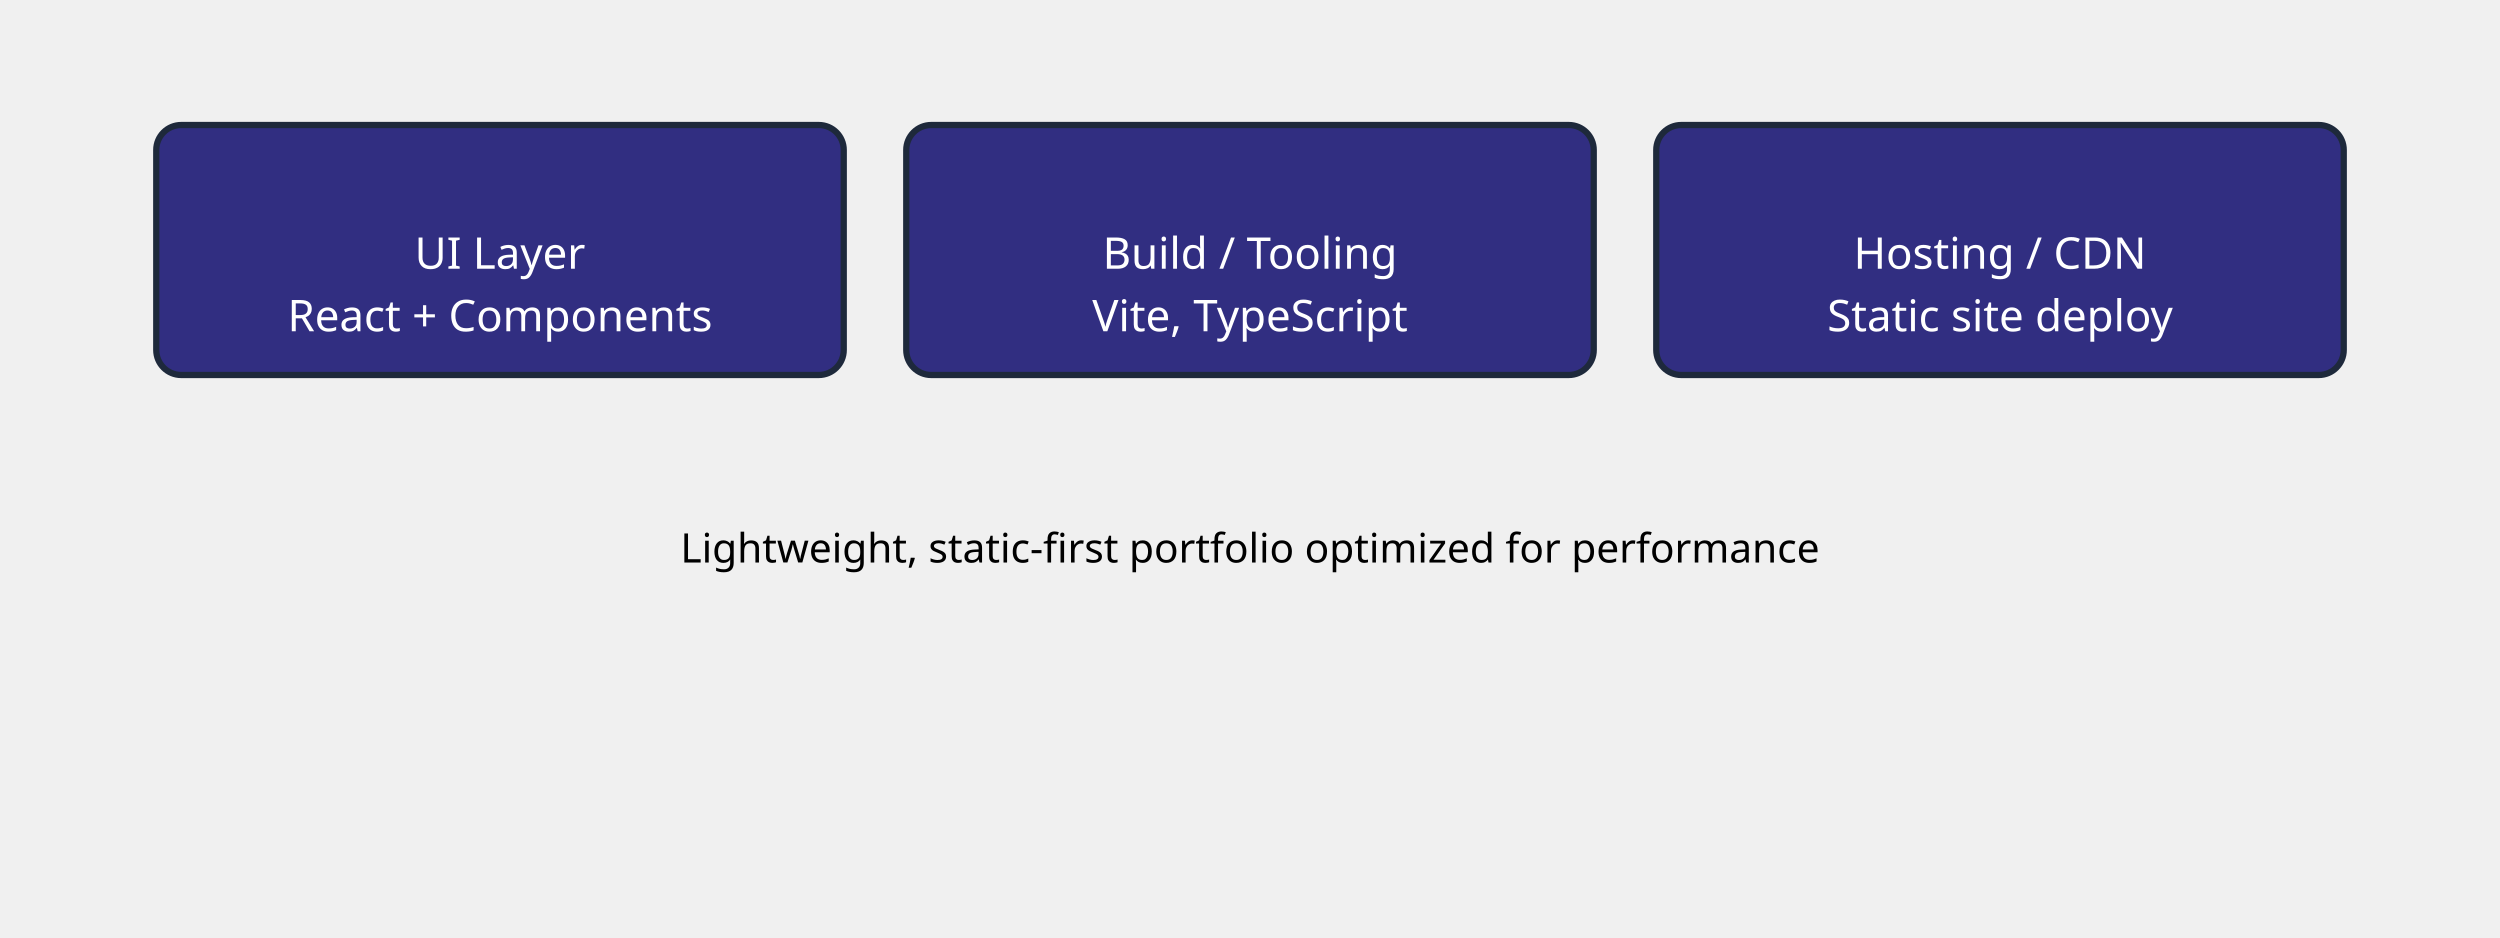
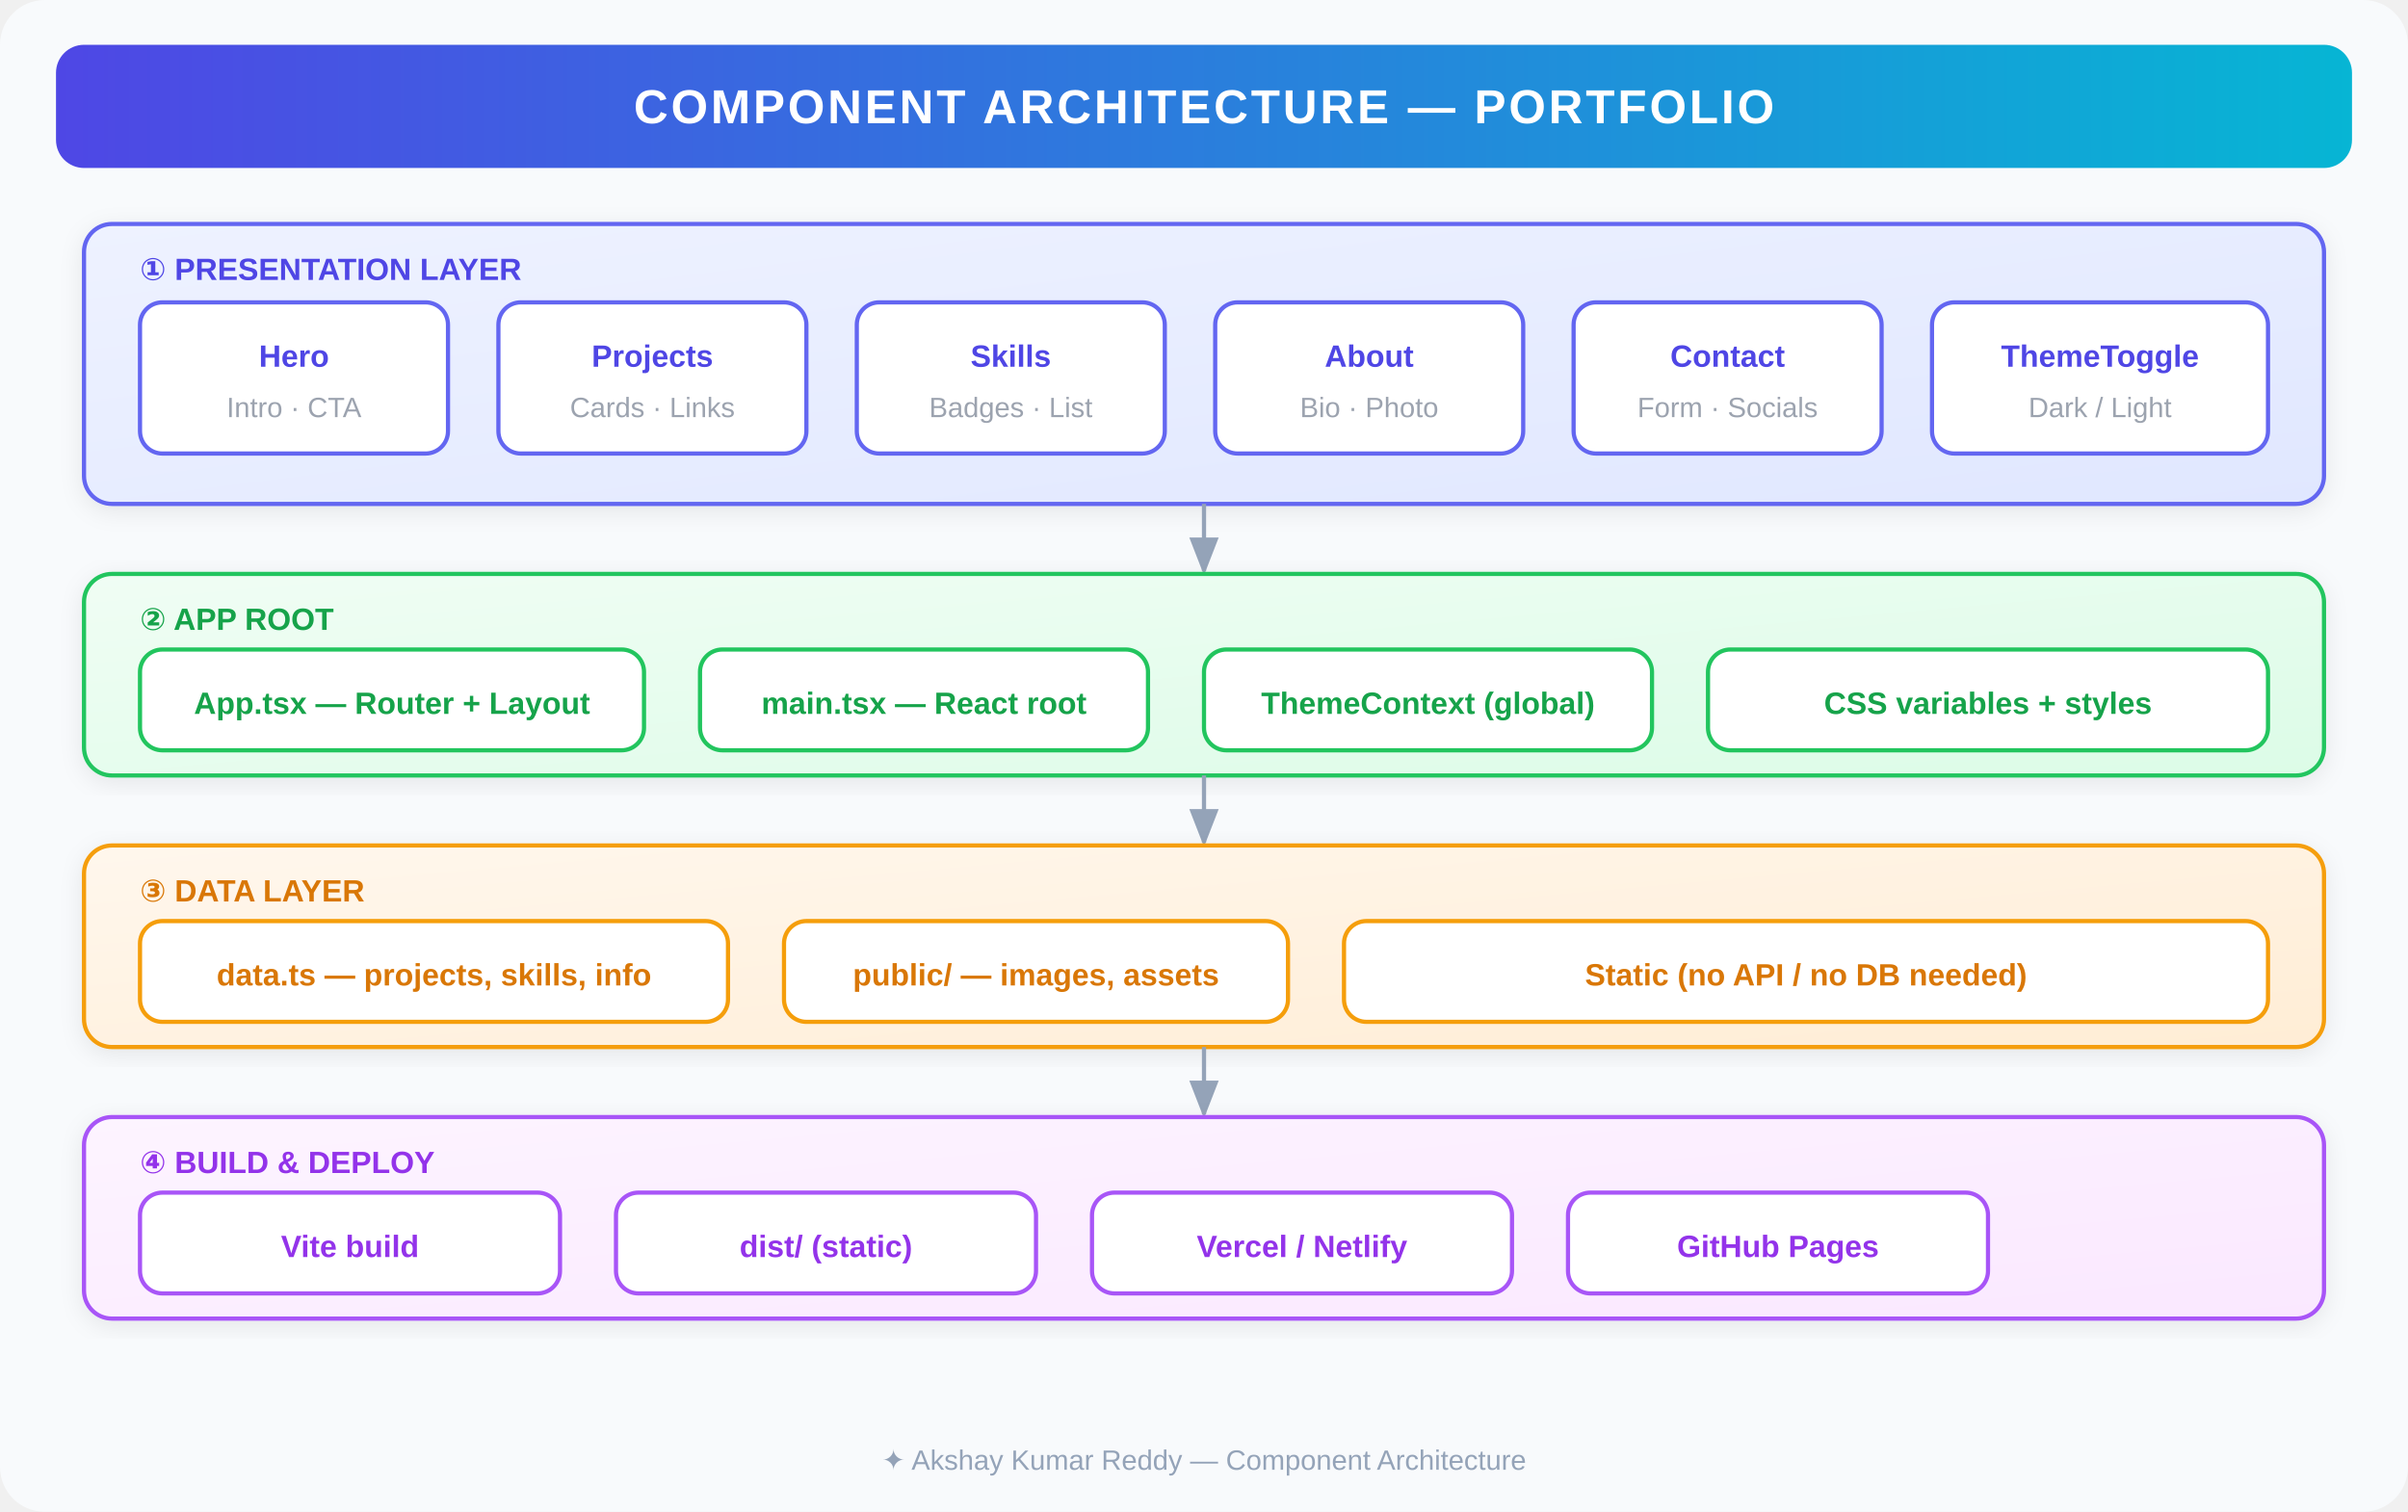
- <svg xmlns="http://www.w3.org/2000/svg" width="800" height="300" viewBox="0 0 800 300">
-   <style>
-     .box { fill:#312e81; stroke:#1e293b; stroke-width:2; }
-     .text { font: 14px sans-serif; fill: #fff }
-   </style>
-   <rect x="50" y="40" width="220" height="80" rx="8" class="box" />
-   <text x="160" y="86" text-anchor="middle" class="text">UI Layer</text>
-   <text x="160" y="106" text-anchor="middle" class="text">React + Components</text>
-   <rect x="290" y="40" width="220" height="80" rx="8" class="box" />
-   <text x="400" y="86" text-anchor="middle" class="text">Build / Tooling</text>
-   <text x="400" y="106" text-anchor="middle" class="text">Vite, TypeScript</text>
-   <rect x="530" y="40" width="220" height="80" rx="8" class="box" />
-   <text x="640" y="86" text-anchor="middle" class="text">Hosting / CDN</text>
-   <text x="640" y="106" text-anchor="middle" class="text">Static site deploy</text>
-   <text x="400" y="180" text-anchor="middle" font-family="sans-serif" font-size="13">Lightweight, static-first portfolio optimized for performance</text>
+ <svg xmlns="http://www.w3.org/2000/svg" viewBox="0 0 860 540" font-family="'Segoe UI', Arial, sans-serif">
+   <defs>
+     <linearGradient id="hdr" x1="0%" y1="0%" x2="100%" y2="0%">
+       <stop offset="0%" style="stop-color:#4f46e5" />
+       <stop offset="100%" style="stop-color:#06b6d4" />
+     </linearGradient>
+     <linearGradient id="layerA" x1="0%" y1="0%" x2="100%" y2="100%">
+       <stop offset="0%" style="stop-color:#eef2ff" />
+       <stop offset="100%" style="stop-color:#e0e7ff" />
+     </linearGradient>
+     <linearGradient id="layerB" x1="0%" y1="0%" x2="100%" y2="100%">
+       <stop offset="0%" style="stop-color:#f0fdf4" />
+       <stop offset="100%" style="stop-color:#dcfce7" />
+     </linearGradient>
+     <linearGradient id="layerC" x1="0%" y1="0%" x2="100%" y2="100%">
+       <stop offset="0%" style="stop-color:#fff7ed" />
+       <stop offset="100%" style="stop-color:#ffedd5" />
+     </linearGradient>
+     <linearGradient id="layerD" x1="0%" y1="0%" x2="100%" y2="100%">
+       <stop offset="0%" style="stop-color:#fdf4ff" />
+       <stop offset="100%" style="stop-color:#fae8ff" />
+     </linearGradient>
+     <filter id="sh">
+       <feDropShadow dx="0" dy="2" stdDeviation="4" flood-color="#000" flood-opacity="0.08" />
+     </filter>
+     <marker id="arr" markerWidth="9" markerHeight="7" refX="8" refY="3.5" orient="auto">
+       <polygon points="0 0, 9 3.5, 0 7" fill="#94a3b8" />
+     </marker>
+   </defs>
+   <rect width="860" height="540" fill="#f8fafc" rx="16" />
+   <rect x="20" y="16" width="820" height="44" rx="10" fill="url(#hdr)" />
+   <text x="430" y="44" text-anchor="middle" fill="white" font-size="17" font-weight="700" letter-spacing="1">COMPONENT ARCHITECTURE — PORTFOLIO</text>
+   <rect x="30" y="80" width="800" height="100" rx="10" fill="url(#layerA)" stroke="#6366f1" stroke-width="1.5" filter="url(#sh)" />
+   <text x="50" y="100" fill="#4f46e5" font-size="11" font-weight="700">① PRESENTATION LAYER</text>
+   <rect x="50" y="108" width="110" height="54" rx="8" fill="white" stroke="#6366f1" stroke-width="1.5" />
+   <text x="105" y="131" text-anchor="middle" fill="#4f46e5" font-size="11" font-weight="700">Hero</text>
+   <text x="105" y="149" text-anchor="middle" fill="#9ca3af" font-size="10">Intro · CTA</text>
+   <rect x="178" y="108" width="110" height="54" rx="8" fill="white" stroke="#6366f1" stroke-width="1.5" />
+   <text x="233" y="131" text-anchor="middle" fill="#4f46e5" font-size="11" font-weight="700">Projects</text>
+   <text x="233" y="149" text-anchor="middle" fill="#9ca3af" font-size="10">Cards · Links</text>
+   <rect x="306" y="108" width="110" height="54" rx="8" fill="white" stroke="#6366f1" stroke-width="1.5" />
+   <text x="361" y="131" text-anchor="middle" fill="#4f46e5" font-size="11" font-weight="700">Skills</text>
+   <text x="361" y="149" text-anchor="middle" fill="#9ca3af" font-size="10">Badges · List</text>
+   <rect x="434" y="108" width="110" height="54" rx="8" fill="white" stroke="#6366f1" stroke-width="1.5" />
+   <text x="489" y="131" text-anchor="middle" fill="#4f46e5" font-size="11" font-weight="700">About</text>
+   <text x="489" y="149" text-anchor="middle" fill="#9ca3af" font-size="10">Bio · Photo</text>
+   <rect x="562" y="108" width="110" height="54" rx="8" fill="white" stroke="#6366f1" stroke-width="1.5" />
+   <text x="617" y="131" text-anchor="middle" fill="#4f46e5" font-size="11" font-weight="700">Contact</text>
+   <text x="617" y="149" text-anchor="middle" fill="#9ca3af" font-size="10">Form · Socials</text>
+   <rect x="690" y="108" width="120" height="54" rx="8" fill="white" stroke="#6366f1" stroke-width="1.5" />
+   <text x="750" y="131" text-anchor="middle" fill="#4f46e5" font-size="11" font-weight="700">ThemeToggle</text>
+   <text x="750" y="149" text-anchor="middle" fill="#9ca3af" font-size="10">Dark / Light</text>
+   <line x1="430" y1="180" x2="430" y2="204" stroke="#94a3b8" stroke-width="1.5" marker-end="url(#arr)" />
+   <rect x="30" y="205" width="800" height="72" rx="10" fill="url(#layerB)" stroke="#22c55e" stroke-width="1.5" filter="url(#sh)" />
+   <text x="50" y="225" fill="#16a34a" font-size="11" font-weight="700">② APP ROOT</text>
+   <rect x="50" y="232" width="180" height="36" rx="8" fill="white" stroke="#22c55e" stroke-width="1.5" />
+   <text x="140" y="255" text-anchor="middle" fill="#16a34a" font-size="11" font-weight="700">App.tsx — Router + Layout</text>
+   <rect x="250" y="232" width="160" height="36" rx="8" fill="white" stroke="#22c55e" stroke-width="1.5" />
+   <text x="330" y="255" text-anchor="middle" fill="#16a34a" font-size="11" font-weight="700">main.tsx — React root</text>
+   <rect x="430" y="232" width="160" height="36" rx="8" fill="white" stroke="#22c55e" stroke-width="1.5" />
+   <text x="510" y="255" text-anchor="middle" fill="#16a34a" font-size="11" font-weight="700">ThemeContext (global)</text>
+   <rect x="610" y="232" width="200" height="36" rx="8" fill="white" stroke="#22c55e" stroke-width="1.5" />
+   <text x="710" y="255" text-anchor="middle" fill="#16a34a" font-size="11" font-weight="700">CSS variables + styles</text>
+   <line x1="430" y1="277" x2="430" y2="301" stroke="#94a3b8" stroke-width="1.5" marker-end="url(#arr)" />
+   <rect x="30" y="302" width="800" height="72" rx="10" fill="url(#layerC)" stroke="#f59e0b" stroke-width="1.5" filter="url(#sh)" />
+   <text x="50" y="322" fill="#d97706" font-size="11" font-weight="700">③ DATA LAYER</text>
+   <rect x="50" y="329" width="210" height="36" rx="8" fill="white" stroke="#f59e0b" stroke-width="1.5" />
+   <text x="155" y="352" text-anchor="middle" fill="#d97706" font-size="11" font-weight="700">data.ts — projects, skills, info</text>
+   <rect x="280" y="329" width="180" height="36" rx="8" fill="white" stroke="#f59e0b" stroke-width="1.5" />
+   <text x="370" y="352" text-anchor="middle" fill="#d97706" font-size="11" font-weight="700">public/ — images, assets</text>
+   <rect x="480" y="329" width="330" height="36" rx="8" fill="white" stroke="#f59e0b" stroke-width="1.5" />
+   <text x="645" y="352" text-anchor="middle" fill="#d97706" font-size="11" font-weight="700">Static (no API / no DB needed)</text>
+   <line x1="430" y1="374" x2="430" y2="398" stroke="#94a3b8" stroke-width="1.5" marker-end="url(#arr)" />
+   <rect x="30" y="399" width="800" height="72" rx="10" fill="url(#layerD)" stroke="#a855f7" stroke-width="1.5" filter="url(#sh)" />
+   <text x="50" y="419" fill="#9333ea" font-size="11" font-weight="700">④ BUILD &amp; DEPLOY</text>
+   <rect x="50" y="426" width="150" height="36" rx="8" fill="white" stroke="#a855f7" stroke-width="1.5" />
+   <text x="125" y="449" text-anchor="middle" fill="#9333ea" font-size="11" font-weight="700">Vite build</text>
+   <rect x="220" y="426" width="150" height="36" rx="8" fill="white" stroke="#a855f7" stroke-width="1.5" />
+   <text x="295" y="449" text-anchor="middle" fill="#9333ea" font-size="11" font-weight="700">dist/ (static)</text>
+   <rect x="390" y="426" width="150" height="36" rx="8" fill="white" stroke="#a855f7" stroke-width="1.5" />
+   <text x="465" y="449" text-anchor="middle" fill="#9333ea" font-size="11" font-weight="700">Vercel / Netlify</text>
+   <rect x="560" y="426" width="150" height="36" rx="8" fill="white" stroke="#a855f7" stroke-width="1.5" />
+   <text x="635" y="449" text-anchor="middle" fill="#9333ea" font-size="11" font-weight="700">GitHub Pages</text>
+   <text x="430" y="525" text-anchor="middle" fill="#94a3b8" font-size="10">✦ Akshay Kumar Reddy — Component Architecture</text>
</svg>
